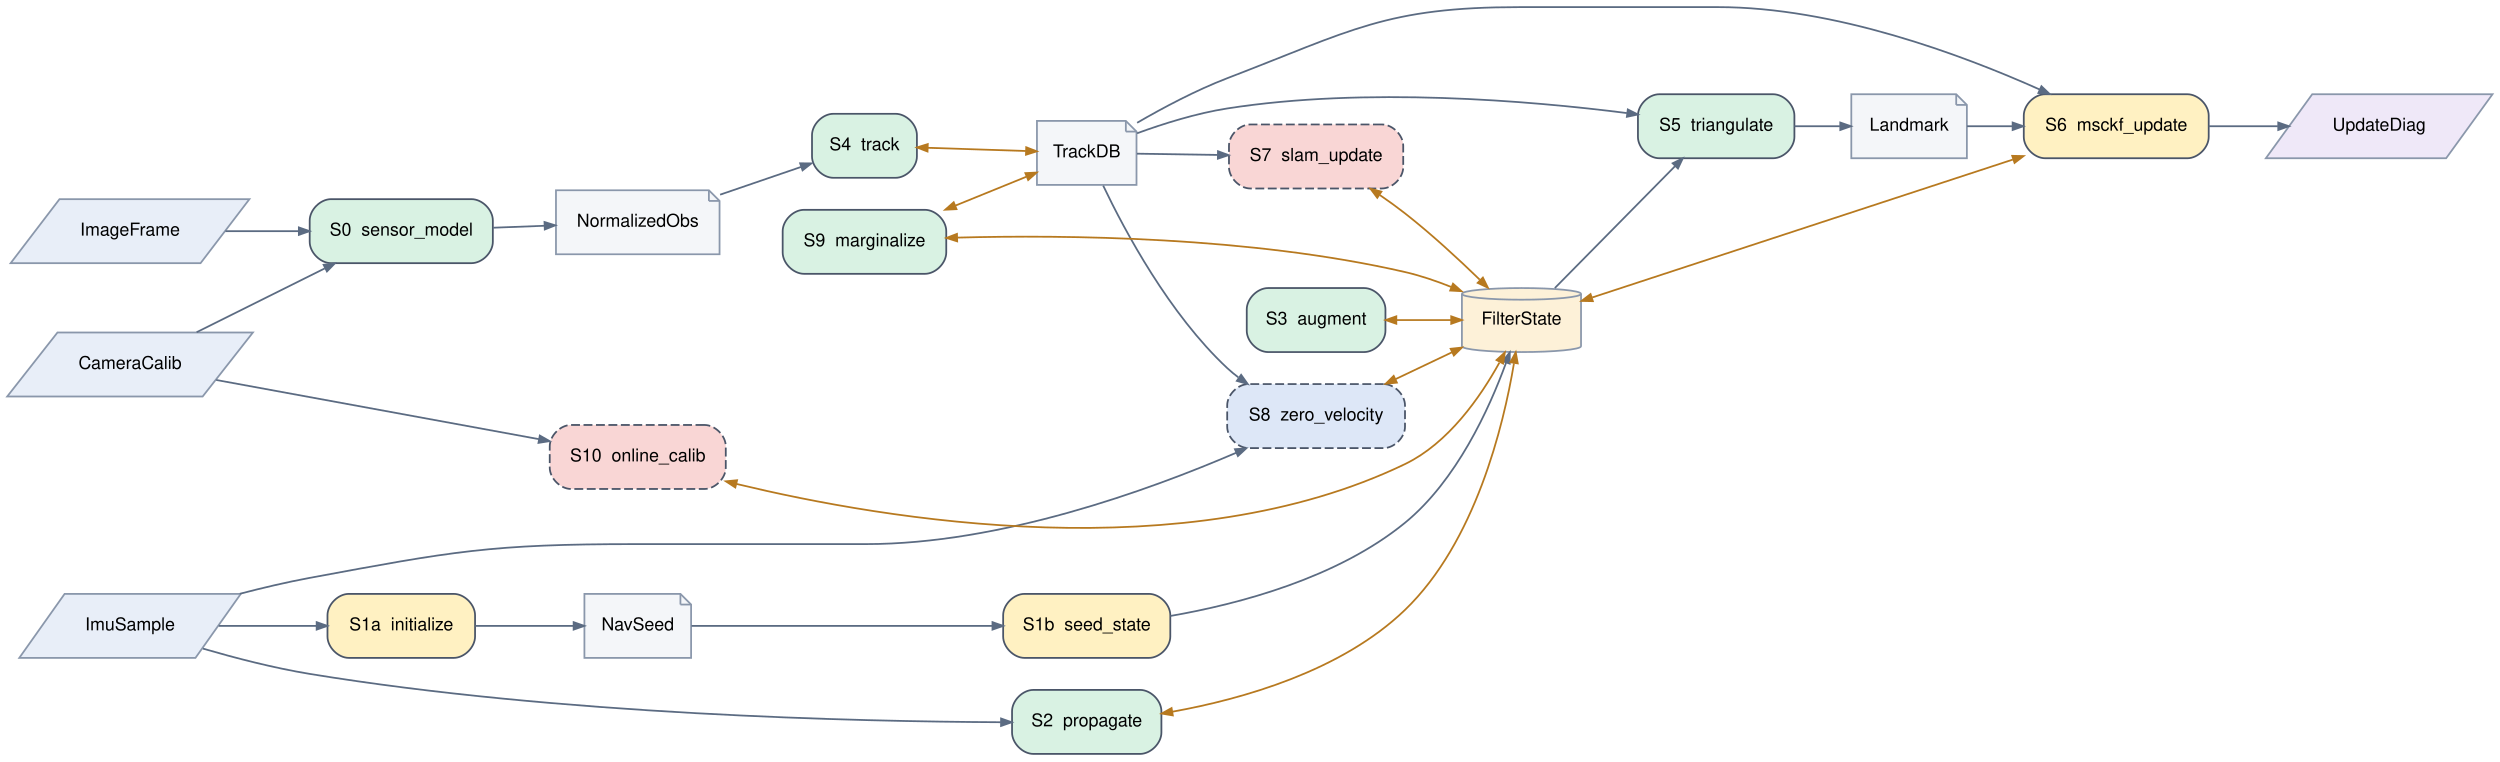
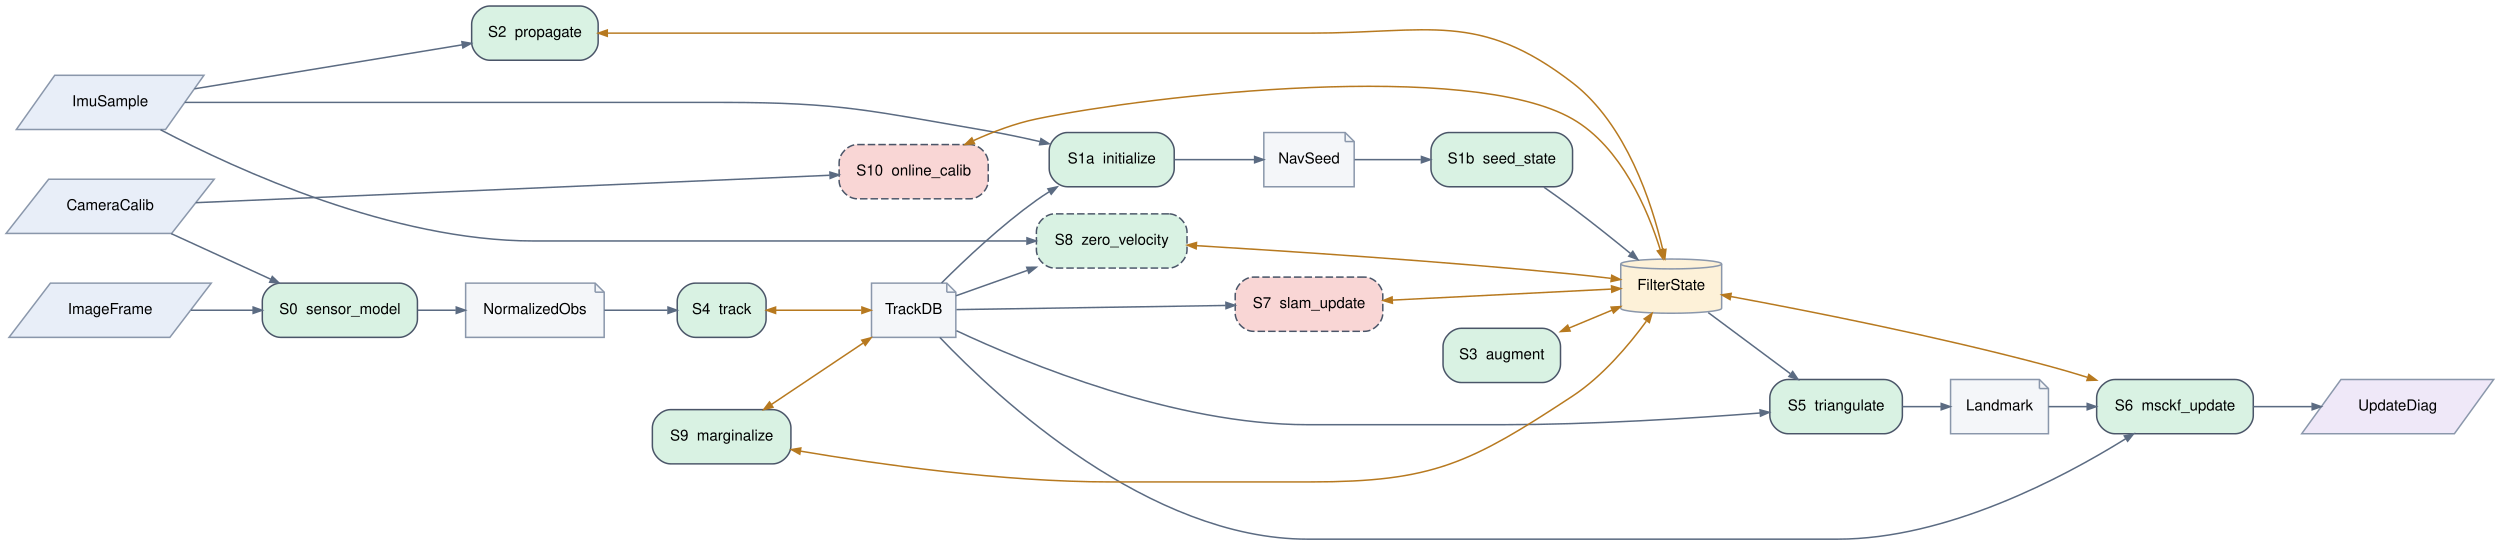
- <svg xmlns="http://www.w3.org/2000/svg" width="1406pt" height="428pt" viewBox="0.00 0.00 1405.83 428.00">
-   <g id="graph0" class="graph" transform="scale(1 1) rotate(0) translate(4 424)">
+ <svg xmlns="http://www.w3.org/2000/svg" width="1660pt" height="362pt" viewBox="0.00 0.00 1659.83 362.00">
+   <g id="graph0" class="graph" transform="scale(1 1) rotate(0) translate(4 358)">
    <g id="node1" class="node">
-       <polygon fill="#e8eef8" stroke="#8a97ab" points="131.33,-90 32.25,-90 6.76,-54 105.84,-54 131.33,-90" />
-       <text text-anchor="middle" x="69.05" y="-69.5" font-family="Helvetica,sans-Serif" font-size="10.00">ImuSample</text>
+       <polygon fill="#e8eef8" stroke="#8a97ab" points="131.33,-308 32.25,-308 6.76,-272 105.84,-272 131.33,-308" />
+       <text text-anchor="middle" x="69.05" y="-287.5" font-family="Helvetica,sans-Serif" font-size="10.00">ImuSample</text>
    </g>
    <g id="node12" class="node">
-       <path fill="#fff1c2" stroke="#4a5568" d="M251.09,-90C251.09,-90 192.09,-90 192.09,-90 186.09,-90 180.09,-84 180.09,-78 180.09,-78 180.09,-66 180.09,-66 180.09,-60 186.09,-54 192.09,-54 192.09,-54 251.09,-54 251.09,-54 257.09,-54 263.09,-60 263.09,-66 263.09,-66 263.09,-78 263.09,-78 263.09,-84 257.09,-90 251.09,-90" />
-       <text text-anchor="middle" x="221.59" y="-69.5" font-family="Helvetica,sans-Serif" font-size="10.00">S1a  initialize</text>
+       <path fill="#d9f2e3" stroke="#4a5568" d="M763.59,-270C763.59,-270 704.59,-270 704.59,-270 698.59,-270 692.59,-264 692.59,-258 692.59,-258 692.59,-246 692.59,-246 692.59,-240 698.59,-234 704.59,-234 704.59,-234 763.59,-234 763.59,-234 769.59,-234 775.59,-240 775.59,-246 775.59,-246 775.59,-258 775.59,-258 775.59,-264 769.59,-270 763.59,-270" />
+       <text text-anchor="middle" x="734.09" y="-249.5" font-family="Helvetica,sans-Serif" font-size="10.00">S1a  initialize</text>
    </g>
    <g id="edge6" class="edge">
-       <path fill="none" stroke="#5b6b82" d="M118.93,-72C136.51,-72 156.3,-72 173.71,-72" />
-       <polygon fill="#5b6b82" stroke="#5b6b82" points="174.01,-74.1 180.01,-72 174.01,-69.9 174.01,-74.1" />
+       <path fill="none" stroke="#5b6b82" d="M118.62,-290C174.46,-290 268.9,-290 350.09,-290 350.09,-290 350.09,-290 476.09,-290 554.77,-290 574.54,-284.23 652.09,-271 663.27,-269.09 675.2,-266.57 686.38,-263.99" />
+       <polygon fill="#5b6b82" stroke="#5b6b82" points="687.14,-265.97 692.5,-262.55 686.18,-261.88 687.14,-265.97" />
    </g>
    <g id="node14" class="node">
-       <path fill="#d9f2e3" stroke="#4a5568" d="M637.09,-36C637.09,-36 577.09,-36 577.09,-36 571.09,-36 565.09,-30 565.09,-24 565.09,-24 565.09,-12 565.09,-12 565.09,-6 571.09,0 577.09,0 577.09,0 637.09,0 637.09,0 643.09,0 649.09,-6 649.09,-12 649.09,-12 649.09,-24 649.09,-24 649.09,-30 643.09,-36 637.09,-36" />
-       <text text-anchor="middle" x="607.09" y="-15.5" font-family="Helvetica,sans-Serif" font-size="10.00">S2  propagate</text>
+       <path fill="#d9f2e3" stroke="#4a5568" d="M381.09,-354C381.09,-354 321.09,-354 321.09,-354 315.09,-354 309.09,-348 309.09,-342 309.09,-342 309.09,-330 309.09,-330 309.09,-324 315.09,-318 321.09,-318 321.09,-318 381.09,-318 381.09,-318 387.09,-318 393.09,-324 393.09,-330 393.09,-330 393.09,-342 393.09,-342 393.09,-348 387.09,-354 381.09,-354" />
+       <text text-anchor="middle" x="351.09" y="-333.5" font-family="Helvetica,sans-Serif" font-size="10.00">S2  propagate</text>
+     </g>
+     <g id="edge12" class="edge">
+       <path fill="none" stroke="#5b6b82" d="M125.04,-299.03C176.83,-307.54 253.58,-320.15 302.72,-328.22" />
+       <polygon fill="#5b6b82" stroke="#5b6b82" points="302.61,-330.33 308.87,-329.23 303.29,-326.18 302.61,-330.33" />
+     </g>
+     <g id="node19" class="node">
+       <path fill="#d9f2e3" stroke="#4a5568" stroke-dasharray="5,2" d="M772.09,-216C772.09,-216 696.09,-216 696.09,-216 690.09,-216 684.09,-210 684.09,-204 684.09,-204 684.09,-192 684.09,-192 684.09,-186 690.09,-180 696.09,-180 696.09,-180 772.09,-180 772.09,-180 778.09,-180 784.09,-186 784.09,-192 784.09,-192 784.09,-204 784.09,-204 784.09,-210 778.09,-216 772.09,-216" />
+       <text text-anchor="middle" x="734.09" y="-195.5" font-family="Helvetica,sans-Serif" font-size="10.00">S8  zero_velocity</text>
+     </g>
+     <g id="edge24" class="edge">
+       <path fill="none" stroke="#5b6b82" d="M102.53,-271.82C153.58,-245.01 256.44,-198 350.09,-198 350.09,-198 350.09,-198 476.09,-198 545.55,-198 625.57,-198 677.62,-198" />
+       <polygon fill="#5b6b82" stroke="#5b6b82" points="677.83,-200.1 683.83,-198 677.83,-195.9 677.83,-200.1" />
+     </g>
+     <g id="node2" class="node">
+       <polygon fill="#e8eef8" stroke="#8a97ab" points="136.19,-170 29.38,-170 1.9,-134 108.71,-134 136.19,-170" />
+       <text text-anchor="middle" x="69.05" y="-149.5" font-family="Helvetica,sans-Serif" font-size="10.00">ImageFrame</text>
+     </g>
+     <g id="node10" class="node">
+       <path fill="#d9f2e3" stroke="#4a5568" d="M261.09,-170C261.09,-170 182.09,-170 182.09,-170 176.09,-170 170.09,-164 170.09,-158 170.09,-158 170.09,-146 170.09,-146 170.09,-140 176.09,-134 182.09,-134 182.09,-134 261.09,-134 261.09,-134 267.09,-134 273.09,-140 273.09,-146 273.09,-146 273.09,-158 273.09,-158 273.09,-164 267.09,-170 261.09,-170" />
+       <text text-anchor="middle" x="221.59" y="-149.5" font-family="Helvetica,sans-Serif" font-size="10.00">S0  sensor_model</text>
+     </g>
+     <g id="edge1" class="edge">
+       <path fill="none" stroke="#5b6b82" d="M122.7,-152C136.01,-152 150.36,-152 163.86,-152" />
+       <polygon fill="#5b6b82" stroke="#5b6b82" points="164,-154.1 170,-152 164,-149.9 164,-154.1" />
+     </g>
+     <g id="node3" class="node">
+       <polygon fill="#e8eef8" stroke="#8a97ab" points="138.14,-239 28.23,-239 -0.05,-203 109.87,-203 138.14,-239" />
+       <text text-anchor="middle" x="69.05" y="-218.5" font-family="Helvetica,sans-Serif" font-size="10.00">CameraCalib</text>
+     </g>
+     <g id="edge2" class="edge">
+       <path fill="none" stroke="#5b6b82" d="M109.6,-202.87C129.91,-193.56 154.75,-182.18 175.77,-172.55" />
+       <polygon fill="#5b6b82" stroke="#5b6b82" points="176.72,-174.42 181.3,-170.01 174.97,-170.6 176.72,-174.42" />
+     </g>
+     <g id="node21" class="node">
+       <path fill="#f9d6d5" stroke="#4a5568" stroke-dasharray="5,2" d="M640.09,-262C640.09,-262 565.09,-262 565.09,-262 559.09,-262 553.09,-256 553.09,-250 553.09,-250 553.09,-238 553.09,-238 553.09,-232 559.09,-226 565.09,-226 565.09,-226 640.09,-226 640.09,-226 646.09,-226 652.09,-232 652.09,-238 652.09,-238 652.09,-250 652.09,-250 652.09,-256 646.09,-262 640.09,-262" />
+       <text text-anchor="middle" x="602.59" y="-241.5" font-family="Helvetica,sans-Serif" font-size="10.00">S10  online_calib</text>
+     </g>
+     <g id="edge29" class="edge">
+       <path fill="none" stroke="#5b6b82" d="M125.93,-223.42C228.4,-227.85 445.18,-237.23 546.82,-241.63" />
+       <polygon fill="#5b6b82" stroke="#5b6b82" points="546.97,-243.74 553.05,-241.9 547.15,-239.54 546.97,-243.74" />
+     </g>
+     <g id="node4" class="node">
+       <polygon fill="#f4f6f9" stroke="#8a97ab" points="391.09,-170 305.09,-170 305.09,-134 397.09,-134 397.09,-164 391.09,-170" />
+       <polyline fill="none" stroke="#8a97ab" points="391.09,-170 391.09,-164 " />
+       <polyline fill="none" stroke="#8a97ab" points="397.09,-164 391.09,-164 " />
+       <text text-anchor="middle" x="351.09" y="-149.5" font-family="Helvetica,sans-Serif" font-size="10.00">NormalizedObs</text>
+     </g>
+     <g id="node11" class="node">
+       <path fill="#d9f2e3" stroke="#4a5568" d="M492.59,-170C492.59,-170 457.59,-170 457.59,-170 451.59,-170 445.59,-164 445.59,-158 445.59,-158 445.59,-146 445.59,-146 445.59,-140 451.59,-134 457.59,-134 457.59,-134 492.59,-134 492.59,-134 498.59,-134 504.59,-140 504.59,-146 504.59,-146 504.59,-158 504.59,-158 504.59,-164 498.59,-170 492.59,-170" />
+       <text text-anchor="middle" x="475.09" y="-149.5" font-family="Helvetica,sans-Serif" font-size="10.00">S4  track</text>
+     </g>
+     <g id="edge4" class="edge">
+       <path fill="none" stroke="#5b6b82" d="M397.18,-152C411.06,-152 426.13,-152 439.21,-152" />
+       <polygon fill="#5b6b82" stroke="#5b6b82" points="439.47,-154.1 445.47,-152 439.47,-149.9 439.47,-154.1" />
+     </g>
+     <g id="node5" class="node">
+       <polygon fill="#f4f6f9" stroke="#8a97ab" points="624.59,-170 574.59,-170 574.59,-134 630.59,-134 630.59,-164 624.59,-170" />
+       <polyline fill="none" stroke="#8a97ab" points="624.59,-170 624.59,-164 " />
+       <polyline fill="none" stroke="#8a97ab" points="630.59,-164 624.59,-164 " />
+       <text text-anchor="middle" x="602.59" y="-149.5" font-family="Helvetica,sans-Serif" font-size="10.00">TrackDB</text>
+     </g>
+     <g id="edge7" class="edge">
+       <path fill="none" stroke="#5b6b82" d="M621.1,-170.1C636.75,-185.72 660.76,-208.34 684.09,-225 686.81,-226.94 689.68,-228.85 692.62,-230.69" />
+       <polygon fill="#5b6b82" stroke="#5b6b82" points="691.73,-232.61 697.95,-233.94 693.92,-229.03 691.73,-232.61" />
+     </g>
+     <g id="node16" class="node">
+       <path fill="#d9f2e3" stroke="#4a5568" d="M1247.09,-106C1247.09,-106 1183.09,-106 1183.09,-106 1177.09,-106 1171.09,-100 1171.09,-94 1171.09,-94 1171.09,-82 1171.09,-82 1171.09,-76 1177.09,-70 1183.09,-70 1183.09,-70 1247.09,-70 1247.09,-70 1253.09,-70 1259.09,-76 1259.09,-82 1259.09,-82 1259.09,-94 1259.09,-94 1259.09,-100 1253.09,-106 1247.09,-106" />
+       <text text-anchor="middle" x="1215.09" y="-85.5" font-family="Helvetica,sans-Serif" font-size="10.00">S5  triangulate</text>
+     </g>
+     <g id="edge14" class="edge">
+       <path fill="none" stroke="#5b6b82" d="M630.97,-138.41C677.61,-116.55 776,-76 864.09,-76 864.09,-76 864.09,-76 994.09,-76 1052.73,-76 1120.03,-80.3 1164.59,-83.76" />
+       <polygon fill="#5b6b82" stroke="#5b6b82" points="1164.57,-85.86 1170.72,-84.24 1164.9,-81.67 1164.57,-85.86" />
+     </g>
+     <g id="node17" class="node">
+       <path fill="#d9f2e3" stroke="#4a5568" d="M1480.09,-106C1480.09,-106 1400.09,-106 1400.09,-106 1394.09,-106 1388.09,-100 1388.09,-94 1388.09,-94 1388.09,-82 1388.09,-82 1388.09,-76 1394.09,-70 1400.09,-70 1400.09,-70 1480.09,-70 1480.09,-70 1486.09,-70 1492.09,-76 1492.09,-82 1492.09,-82 1492.09,-94 1492.09,-94 1492.09,-100 1486.09,-106 1480.09,-106" />
+       <text text-anchor="middle" x="1440.09" y="-85.5" font-family="Helvetica,sans-Serif" font-size="10.00">S6  msckf_update</text>
+     </g>
+     <g id="edge18" class="edge">
+       <path fill="none" stroke="#5b6b82" d="M619.93,-133.97C658.28,-93.7 758.85,0 864.09,0 864.09,0 864.09,0 1216.09,0 1288.54,0 1365.56,-40.68 1407.44,-66.72" />
+       <polygon fill="#5b6b82" stroke="#5b6b82" points="1406.43,-68.56 1412.62,-69.98 1408.66,-65.01 1406.43,-68.56" />
+     </g>
+     <g id="edge25" class="edge">
+       <path fill="none" stroke="#5b6b82" d="M630.74,-161.64C644.48,-166.52 661.68,-172.63 678.03,-178.44" />
+       <polygon fill="#5b6b82" stroke="#5b6b82" points="677.65,-180.53 684.01,-180.56 679.06,-176.58 677.65,-180.53" />
+     </g>
+     <g id="node20" class="node">
+       <path fill="#f9d6d5" stroke="#4a5568" stroke-dasharray="5,2" d="M902.09,-174C902.09,-174 828.09,-174 828.09,-174 822.09,-174 816.09,-168 816.09,-162 816.09,-162 816.09,-150 816.09,-150 816.09,-144 822.09,-138 828.09,-138 828.09,-138 902.09,-138 902.09,-138 908.09,-138 914.09,-144 914.09,-150 914.09,-150 914.09,-162 914.09,-162 914.09,-168 908.09,-174 902.09,-174" />
+       <text text-anchor="middle" x="865.09" y="-153.5" font-family="Helvetica,sans-Serif" font-size="10.00">S7  slam_update</text>
+     </g>
+     <g id="edge27" class="edge">
+       <path fill="none" stroke="#5b6b82" d="M630.98,-152.42C673.24,-153.07 755.18,-154.33 809.77,-155.17" />
+       <polygon fill="#5b6b82" stroke="#5b6b82" points="809.92,-157.27 815.95,-155.26 809.99,-153.07 809.92,-157.27" />
+     </g>
+     <g id="node6" class="node">
+       <polygon fill="#f4f6f9" stroke="#8a97ab" points="889.09,-270 835.09,-270 835.09,-234 895.09,-234 895.09,-264 889.09,-270" />
+       <polyline fill="none" stroke="#8a97ab" points="889.09,-270 889.09,-264 " />
+       <polyline fill="none" stroke="#8a97ab" points="895.09,-264 889.09,-264 " />
+       <text text-anchor="middle" x="865.09" y="-249.5" font-family="Helvetica,sans-Serif" font-size="10.00">NavSeed</text>
+     </g>
+     <g id="node13" class="node">
+       <path fill="#d9f2e3" stroke="#4a5568" d="M1028.09,-270C1028.09,-270 958.09,-270 958.09,-270 952.09,-270 946.09,-264 946.09,-258 946.09,-258 946.09,-246 946.09,-246 946.09,-240 952.09,-234 958.09,-234 958.09,-234 1028.09,-234 1028.09,-234 1034.09,-234 1040.09,-240 1040.09,-246 1040.09,-246 1040.09,-258 1040.09,-258 1040.09,-264 1034.09,-270 1028.09,-270" />
+       <text text-anchor="middle" x="993.09" y="-249.5" font-family="Helvetica,sans-Serif" font-size="10.00">S1b  seed_state</text>
+     </g>
+     <g id="edge9" class="edge">
+       <path fill="none" stroke="#5b6b82" d="M895.32,-252C908.42,-252 924.29,-252 939.36,-252" />
+       <polygon fill="#5b6b82" stroke="#5b6b82" points="939.76,-254.1 945.76,-252 939.76,-249.9 939.76,-254.1" />
+     </g>
+     <g id="node7" class="node">
+       <path fill="#fdf1d8" stroke="#8a97ab" d="M1139.09,-182.73C1139.09,-184.53 1124.08,-186 1105.59,-186 1087.11,-186 1072.09,-184.53 1072.09,-182.73 1072.09,-182.73 1072.09,-153.27 1072.09,-153.27 1072.09,-151.47 1087.11,-150 1105.59,-150 1124.08,-150 1139.09,-151.47 1139.09,-153.27 1139.09,-153.27 1139.09,-182.73 1139.09,-182.73" />
+       <path fill="none" stroke="#8a97ab" d="M1139.09,-182.73C1139.09,-180.92 1124.08,-179.45 1105.59,-179.45 1087.11,-179.45 1072.09,-180.92 1072.09,-182.73" />
+       <text text-anchor="middle" x="1105.59" y="-165.5" font-family="Helvetica,sans-Serif" font-size="10.00">FilterState</text>
+     </g>
+     <g id="edge15" class="edge">
+       <path fill="none" stroke="#5b6b82" d="M1130.19,-150.44C1146.21,-138.52 1167.51,-122.67 1184.64,-109.92" />
+       <polygon fill="#5b6b82" stroke="#5b6b82" points="1186.25,-111.34 1189.81,-106.07 1183.75,-107.97 1186.25,-111.34" />
+     </g>
+     <g id="node8" class="node">
+       <polygon fill="#f4f6f9" stroke="#8a97ab" points="1350.09,-106 1291.09,-106 1291.09,-70 1356.09,-70 1356.09,-100 1350.09,-106" />
+       <polyline fill="none" stroke="#8a97ab" points="1350.09,-106 1350.09,-100 " />
+       <polyline fill="none" stroke="#8a97ab" points="1356.09,-100 1350.09,-100 " />
+       <text text-anchor="middle" x="1323.59" y="-85.5" font-family="Helvetica,sans-Serif" font-size="10.00">Landmark</text>
+     </g>
+     <g id="edge19" class="edge">
+       <path fill="none" stroke="#5b6b82" d="M1356.19,-88C1364.15,-88 1372.94,-88 1381.74,-88" />
+       <polygon fill="#5b6b82" stroke="#5b6b82" points="1381.82,-90.1 1387.82,-88 1381.82,-85.9 1381.82,-90.1" />
+     </g>
+     <g id="node9" class="node">
+       <polygon fill="#efe8f8" stroke="#8a97ab" points="1651.7,-106 1550.31,-106 1524.23,-70 1625.62,-70 1651.7,-106" />
+       <text text-anchor="middle" x="1587.96" y="-85.5" font-family="Helvetica,sans-Serif" font-size="10.00">UpdateDiag</text>
+     </g>
+     <g id="edge3" class="edge">
+       <path fill="none" stroke="#5b6b82" d="M273.35,-152C281.65,-152 290.26,-152 298.58,-152" />
+       <polygon fill="#5b6b82" stroke="#5b6b82" points="298.88,-154.1 304.88,-152 298.88,-149.9 298.88,-154.1" />
+     </g>
+     <g id="edge5" class="edge">
+       <path fill="none" stroke="#b7791f" d="M510.93,-152C528.73,-152 550.29,-152 567.92,-152" />
+       <polygon fill="#b7791f" stroke="#b7791f" points="510.89,-149.9 504.89,-152 510.89,-154.1 510.89,-149.9" />
+       <polygon fill="#b7791f" stroke="#b7791f" points="568.23,-154.1 574.23,-152 568.23,-149.9 568.23,-154.1" />
+     </g>
+     <g id="edge8" class="edge">
+       <path fill="none" stroke="#5b6b82" d="M775.91,-252C792.85,-252 812.33,-252 828.66,-252" />
+       <polygon fill="#5b6b82" stroke="#5b6b82" points="828.98,-254.1 834.98,-252 828.98,-249.9 828.98,-254.1" />
+     </g>
+     <g id="edge10" class="edge">
+       <path fill="none" stroke="#5b6b82" d="M1021.08,-233.7C1027.38,-229.3 1034.02,-224.55 1040.09,-220 1052.99,-210.34 1066.94,-199.18 1078.57,-189.68" />
+       <polygon fill="#5b6b82" stroke="#5b6b82" points="1080.09,-191.15 1083.39,-185.72 1077.42,-187.9 1080.09,-191.15" />
    </g>
    <g id="edge11" class="edge">
-       <path fill="none" stroke="#5b6b82" d="M110.05,-59.22C128.19,-53.94 150.03,-48.29 170.09,-45 310.13,-22.01 478.4,-18.2 558.81,-17.82" />
-       <polygon fill="#5b6b82" stroke="#5b6b82" points="558.92,-19.92 564.91,-17.8 558.9,-15.72 558.92,-19.92" />
-     </g>
-     <g id="node19" class="node">
-       <path fill="#dde7f7" stroke="#4a5568" stroke-dasharray="5,2" d="M774.09,-208C774.09,-208 698.09,-208 698.09,-208 692.09,-208 686.09,-202 686.09,-196 686.09,-196 686.09,-184 686.09,-184 686.09,-178 692.09,-172 698.09,-172 698.09,-172 774.09,-172 774.09,-172 780.09,-172 786.09,-178 786.09,-184 786.09,-184 786.09,-196 786.09,-196 786.09,-202 780.09,-208 774.09,-208" />
-       <text text-anchor="middle" x="736.09" y="-187.5" font-family="Helvetica,sans-Serif" font-size="10.00">S8  zero_velocity</text>
+       <path fill="none" stroke="#b7791f" d="M399.42,-336C449.6,-336 531.19,-336 601.59,-336 601.59,-336 601.59,-336 866.09,-336 944.81,-336 977.73,-351.03 1040.09,-303 1075.83,-275.48 1092.76,-223.18 1099.96,-192.38" />
+       <polygon fill="#b7791f" stroke="#b7791f" points="399.15,-333.9 393.15,-336 399.15,-338.1 399.15,-333.9" />
+       <polygon fill="#b7791f" stroke="#b7791f" points="1102.09,-192.46 1101.35,-186.15 1097.99,-191.55 1102.09,-192.46" />
+     </g>
+     <g id="node15" class="node">
+       <path fill="#d9f2e3" stroke="#4a5568" d="M1020.09,-140C1020.09,-140 966.09,-140 966.09,-140 960.09,-140 954.09,-134 954.09,-128 954.09,-128 954.09,-116 954.09,-116 954.09,-110 960.09,-104 966.09,-104 966.09,-104 1020.09,-104 1020.09,-104 1026.09,-104 1032.09,-110 1032.09,-116 1032.09,-116 1032.09,-128 1032.09,-128 1032.09,-134 1026.09,-140 1020.09,-140" />
+       <text text-anchor="middle" x="993.09" y="-119.5" font-family="Helvetica,sans-Serif" font-size="10.00">S3  augment</text>
+     </g>
+     <g id="edge13" class="edge">
+       <path fill="none" stroke="#b7791f" d="M1037.68,-140.14C1047.15,-144.09 1057.11,-148.23 1066.36,-152.08" />
+       <polygon fill="#b7791f" stroke="#b7791f" points="1038.47,-138.2 1032.12,-137.83 1036.85,-142.08 1038.47,-138.2" />
+       <polygon fill="#b7791f" stroke="#b7791f" points="1065.67,-154.07 1072.02,-154.44 1067.29,-150.19 1065.67,-154.07" />
+     </g>
+     <g id="edge16" class="edge">
+       <path fill="none" stroke="#5b6b82" d="M1259.11,-88C1267.57,-88 1276.39,-88 1284.68,-88" />
+       <polygon fill="#5b6b82" stroke="#5b6b82" points="1284.89,-90.1 1290.89,-88 1284.89,-85.9 1284.89,-90.1" />
+     </g>
+     <g id="edge17" class="edge">
+       <path fill="none" stroke="#b7791f" d="M1382.04,-107.43C1373.39,-110.12 1364.54,-112.74 1356.09,-115 1282.26,-134.79 1194.56,-151.99 1145.26,-161.09" />
+       <polygon fill="#b7791f" stroke="#b7791f" points="1382.89,-109.36 1387.99,-105.56 1381.63,-105.36 1382.89,-109.36" />
+       <polygon fill="#b7791f" stroke="#b7791f" points="1144.67,-159.07 1139.15,-162.22 1145.43,-163.2 1144.67,-159.07" />
+     </g>
+     <g id="edge20" class="edge">
+       <path fill="none" stroke="#5b6b82" d="M1492.11,-88C1504.68,-88 1518.2,-88 1530.99,-88" />
+       <polygon fill="#5b6b82" stroke="#5b6b82" points="1531.2,-90.1 1537.2,-88 1531.2,-85.9 1531.2,-90.1" />
+     </g>
+     <g id="node18" class="node">
+       <path fill="#d9f2e3" stroke="#4a5568" d="M509.09,-86C509.09,-86 441.09,-86 441.09,-86 435.09,-86 429.09,-80 429.09,-74 429.09,-74 429.09,-62 429.09,-62 429.09,-56 435.09,-50 441.09,-50 441.09,-50 509.09,-50 509.09,-50 515.09,-50 521.09,-56 521.09,-62 521.09,-62 521.09,-74 521.09,-74 521.09,-80 515.09,-86 509.09,-86" />
+       <text text-anchor="middle" x="475.09" y="-65.5" font-family="Helvetica,sans-Serif" font-size="10.00">S9  marginalize</text>
+     </g>
+     <g id="edge22" class="edge">
+       <path fill="none" stroke="#b7791f" d="M508.09,-89.41C526.79,-101.93 550.33,-117.69 569.12,-130.26" />
+       <polygon fill="#b7791f" stroke="#b7791f" points="509.17,-87.61 503.02,-86.02 506.84,-91.1 509.17,-87.61" />
+       <polygon fill="#b7791f" stroke="#b7791f" points="568.13,-132.13 574.28,-133.72 570.47,-128.64 568.13,-132.13" />
+     </g>
+     <g id="edge21" class="edge">
+       <path fill="none" stroke="#b7791f" d="M527.56,-58.43C579.3,-49.65 661.44,-38 733.09,-38 733.09,-38 733.09,-38 866.09,-38 947.47,-38 972.11,-50.28 1040.09,-95 1059.9,-108.03 1077.35,-128.67 1089.09,-144.69" />
+       <polygon fill="#b7791f" stroke="#b7791f" points="526.96,-56.4 521.4,-59.48 527.67,-60.54 526.96,-56.4" />
+       <polygon fill="#b7791f" stroke="#b7791f" points="1087.64,-146.27 1092.85,-149.92 1091.06,-143.82 1087.64,-146.27" />
    </g>
    <g id="edge23" class="edge">
-       <path fill="none" stroke="#5b6b82" d="M130.8,-90.06C143.69,-93.42 157.27,-96.62 170.09,-99 250.71,-113.95 271.6,-118 353.59,-118 353.59,-118 353.59,-118 483.09,-118 558.45,-118 641.78,-148.13 691.22,-169.41" />
-       <polygon fill="#5b6b82" stroke="#5b6b82" points="690.44,-171.37 696.78,-171.83 692.12,-167.51 690.44,-171.37" />
-     </g>
-     <g id="node2" class="node">
-       <polygon fill="#e8eef8" stroke="#8a97ab" points="136.19,-312 29.38,-312 1.9,-276 108.71,-276 136.19,-312" />
-       <text text-anchor="middle" x="69.05" y="-291.5" font-family="Helvetica,sans-Serif" font-size="10.00">ImageFrame</text>
-     </g>
-     <g id="node10" class="node">
-       <path fill="#d9f2e3" stroke="#4a5568" d="M261.09,-312C261.09,-312 182.09,-312 182.09,-312 176.09,-312 170.09,-306 170.09,-300 170.09,-300 170.09,-288 170.09,-288 170.09,-282 176.09,-276 182.09,-276 182.09,-276 261.09,-276 261.09,-276 267.09,-276 273.09,-282 273.09,-288 273.09,-288 273.09,-300 273.09,-300 273.09,-306 267.09,-312 261.09,-312" />
-       <text text-anchor="middle" x="221.59" y="-291.5" font-family="Helvetica,sans-Serif" font-size="10.00">S0  sensor_model</text>
-     </g>
-     <g id="edge1" class="edge">
-       <path fill="none" stroke="#5b6b82" d="M122.7,-294C136.01,-294 150.36,-294 163.86,-294" />
-       <polygon fill="#5b6b82" stroke="#5b6b82" points="164,-296.1 170,-294 164,-291.9 164,-296.1" />
-     </g>
-     <g id="node3" class="node">
-       <polygon fill="#e8eef8" stroke="#8a97ab" points="138.14,-237 28.23,-237 -0.05,-201 109.87,-201 138.14,-237" />
-       <text text-anchor="middle" x="69.05" y="-216.5" font-family="Helvetica,sans-Serif" font-size="10.00">CameraCalib</text>
-     </g>
-     <g id="edge2" class="edge">
-       <path fill="none" stroke="#5b6b82" d="M106.49,-237.16C128.23,-247.99 155.92,-261.78 178.58,-273.07" />
-       <polygon fill="#5b6b82" stroke="#5b6b82" points="177.92,-275.09 184.23,-275.88 179.79,-271.33 177.92,-275.09" />
-     </g>
-     <g id="node21" class="node">
-       <path fill="#f9d6d5" stroke="#4a5568" stroke-dasharray="5,2" d="M392.09,-185C392.09,-185 317.09,-185 317.09,-185 311.09,-185 305.09,-179 305.09,-173 305.09,-173 305.09,-161 305.09,-161 305.09,-155 311.09,-149 317.09,-149 317.09,-149 392.09,-149 392.09,-149 398.09,-149 404.09,-155 404.09,-161 404.09,-161 404.09,-173 404.09,-173 404.09,-179 398.09,-185 392.09,-185" />
-       <text text-anchor="middle" x="354.59" y="-164.5" font-family="Helvetica,sans-Serif" font-size="10.00">S10  online_calib</text>
+       <path fill="none" stroke="#b7791f" d="M790.45,-194.87C851.61,-191.2 953,-184.54 1040.09,-176 1048.33,-175.19 1057.13,-174.19 1065.51,-173.17" />
+       <polygon fill="#b7791f" stroke="#b7791f" points="790.15,-192.78 784.29,-195.23 790.4,-196.97 790.15,-192.78" />
+       <polygon fill="#b7791f" stroke="#b7791f" points="1066.12,-175.22 1071.82,-172.4 1065.61,-171.05 1066.12,-175.22" />
+     </g>
+     <g id="edge26" class="edge">
+       <path fill="none" stroke="#b7791f" d="M920.54,-158.74C964.91,-160.97 1026.48,-164.07 1065.93,-166.05" />
+       <polygon fill="#b7791f" stroke="#b7791f" points="920.46,-156.63 914.36,-158.43 920.25,-160.83 920.46,-156.63" />
+       <polygon fill="#b7791f" stroke="#b7791f" points="1065.97,-168.16 1072.07,-166.36 1066.18,-163.96 1065.97,-168.16" />
    </g>
    <g id="edge28" class="edge">
-       <path fill="none" stroke="#5b6b82" d="M117.51,-210.3C167.6,-201.11 246.45,-186.65 299.07,-177" />
-       <polygon fill="#5b6b82" stroke="#5b6b82" points="299.51,-179.05 305.03,-175.91 298.75,-174.92 299.51,-179.05" />
-     </g>
-     <g id="node4" class="node">
-       <polygon fill="#f4f6f9" stroke="#8a97ab" points="394.59,-317 308.59,-317 308.59,-281 400.59,-281 400.59,-311 394.59,-317" />
-       <polyline fill="none" stroke="#8a97ab" points="394.59,-317 394.59,-311 " />
-       <polyline fill="none" stroke="#8a97ab" points="400.59,-311 394.59,-311 " />
-       <text text-anchor="middle" x="354.59" y="-296.5" font-family="Helvetica,sans-Serif" font-size="10.00">NormalizedObs</text>
-     </g>
-     <g id="node11" class="node">
-       <path fill="#d9f2e3" stroke="#4a5568" d="M499.59,-360C499.59,-360 464.59,-360 464.59,-360 458.59,-360 452.59,-354 452.59,-348 452.59,-348 452.59,-336 452.59,-336 452.59,-330 458.59,-324 464.59,-324 464.59,-324 499.59,-324 499.59,-324 505.59,-324 511.59,-330 511.59,-336 511.59,-336 511.59,-348 511.59,-348 511.59,-354 505.59,-360 499.59,-360" />
-       <text text-anchor="middle" x="482.09" y="-339.5" font-family="Helvetica,sans-Serif" font-size="10.00">S4  track</text>
-     </g>
-     <g id="edge4" class="edge">
-       <path fill="none" stroke="#5b6b82" d="M400.9,-314.52C415.89,-319.66 432.33,-325.29 446.39,-330.11" />
-       <polygon fill="#5b6b82" stroke="#5b6b82" points="445.91,-332.16 452.26,-332.12 447.27,-328.19 445.91,-332.16" />
-     </g>
-     <g id="node5" class="node">
-       <polygon fill="#f4f6f9" stroke="#8a97ab" points="629.09,-356 579.09,-356 579.09,-320 635.09,-320 635.09,-350 629.09,-356" />
-       <polyline fill="none" stroke="#8a97ab" points="629.09,-356 629.09,-350 " />
-       <polyline fill="none" stroke="#8a97ab" points="635.09,-350 629.09,-350 " />
-       <text text-anchor="middle" x="607.09" y="-335.5" font-family="Helvetica,sans-Serif" font-size="10.00">TrackDB</text>
-     </g>
-     <g id="node16" class="node">
-       <path fill="#d9f2e3" stroke="#4a5568" d="M993.09,-371C993.09,-371 929.09,-371 929.09,-371 923.09,-371 917.09,-365 917.09,-359 917.09,-359 917.09,-347 917.09,-347 917.09,-341 923.09,-335 929.09,-335 929.09,-335 993.09,-335 993.09,-335 999.09,-335 1005.09,-341 1005.09,-347 1005.09,-347 1005.09,-359 1005.09,-359 1005.09,-365 999.09,-371 993.09,-371" />
-       <text text-anchor="middle" x="961.09" y="-350.5" font-family="Helvetica,sans-Serif" font-size="10.00">S5  triangulate</text>
-     </g>
-     <g id="edge13" class="edge">
-       <path fill="none" stroke="#5b6b82" d="M635.39,-349.04C650.13,-354.42 668.81,-360.3 686.09,-363 763.98,-375.18 855.77,-367.41 910.88,-360.41" />
-       <polygon fill="#5b6b82" stroke="#5b6b82" points="911.4,-362.46 917.08,-359.61 910.86,-358.3 911.4,-362.46" />
-     </g>
-     <g id="node17" class="node">
-       <path fill="#fff1c2" stroke="#4a5568" d="M1226.09,-371C1226.09,-371 1146.09,-371 1146.09,-371 1140.09,-371 1134.09,-365 1134.09,-359 1134.09,-359 1134.09,-347 1134.09,-347 1134.09,-341 1140.09,-335 1146.09,-335 1146.09,-335 1226.09,-335 1226.09,-335 1232.09,-335 1238.09,-341 1238.09,-347 1238.09,-347 1238.09,-359 1238.09,-359 1238.09,-365 1232.09,-371 1226.09,-371" />
-       <text text-anchor="middle" x="1186.09" y="-350.5" font-family="Helvetica,sans-Serif" font-size="10.00">S6  msckf_update</text>
-     </g>
-     <g id="edge17" class="edge">
-       <path fill="none" stroke="#5b6b82" d="M635.43,-354.95C650.04,-363.43 668.58,-373.28 686.09,-380 756.35,-406.94 775.35,-420 850.59,-420 850.59,-420 850.59,-420 962.09,-420 1027.42,-420 1099.12,-393.31 1143.13,-373.62" />
-       <polygon fill="#5b6b82" stroke="#5b6b82" points="1144.02,-375.52 1148.62,-371.13 1142.29,-371.69 1144.02,-375.52" />
-     </g>
-     <g id="edge24" class="edge">
-       <path fill="none" stroke="#5b6b82" d="M616.35,-319.6C628.57,-294 653.57,-247.35 686.09,-217 688.05,-215.17 690.16,-213.43 692.35,-211.77" />
-       <polygon fill="#5b6b82" stroke="#5b6b82" points="693.93,-213.22 697.62,-208.04 691.51,-209.79 693.93,-213.22" />
-     </g>
-     <g id="node20" class="node">
-       <path fill="#f9d6d5" stroke="#4a5568" stroke-dasharray="5,2" d="M773.09,-354C773.09,-354 699.09,-354 699.09,-354 693.09,-354 687.09,-348 687.09,-342 687.09,-342 687.09,-330 687.09,-330 687.09,-324 693.09,-318 699.09,-318 699.09,-318 773.09,-318 773.09,-318 779.09,-318 785.09,-324 785.09,-330 785.09,-330 785.09,-342 785.09,-342 785.09,-348 779.09,-354 773.09,-354" />
-       <text text-anchor="middle" x="736.09" y="-333.5" font-family="Helvetica,sans-Serif" font-size="10.00">S7  slam_update</text>
-     </g>
-     <g id="edge26" class="edge">
-       <path fill="none" stroke="#5b6b82" d="M635.34,-337.57C648.59,-337.36 665.02,-337.1 680.69,-336.86" />
-       <polygon fill="#5b6b82" stroke="#5b6b82" points="680.91,-338.95 686.88,-336.76 680.85,-334.75 680.91,-338.95" />
-     </g>
-     <g id="node6" class="node">
-       <polygon fill="#f4f6f9" stroke="#8a97ab" points="378.59,-90 324.59,-90 324.59,-54 384.59,-54 384.59,-84 378.59,-90" />
-       <polyline fill="none" stroke="#8a97ab" points="378.59,-90 378.59,-84 " />
-       <polyline fill="none" stroke="#8a97ab" points="384.59,-84 378.59,-84 " />
-       <text text-anchor="middle" x="354.59" y="-69.5" font-family="Helvetica,sans-Serif" font-size="10.00">NavSeed</text>
-     </g>
-     <g id="node13" class="node">
-       <path fill="#fff1c2" stroke="#4a5568" d="M642.09,-90C642.09,-90 572.09,-90 572.09,-90 566.09,-90 560.09,-84 560.09,-78 560.09,-78 560.09,-66 560.09,-66 560.09,-60 566.09,-54 572.09,-54 572.09,-54 642.09,-54 642.09,-54 648.09,-54 654.09,-60 654.09,-66 654.09,-66 654.09,-78 654.09,-78 654.09,-84 648.09,-90 642.09,-90" />
-       <text text-anchor="middle" x="607.09" y="-69.5" font-family="Helvetica,sans-Serif" font-size="10.00">S1b  seed_state</text>
-     </g>
-     <g id="edge8" class="edge">
-       <path fill="none" stroke="#5b6b82" d="M384.82,-72C426.24,-72 502.68,-72 553.96,-72" />
-       <polygon fill="#5b6b82" stroke="#5b6b82" points="554.09,-74.1 560.09,-72 554.09,-69.9 554.09,-74.1" />
-     </g>
-     <g id="node7" class="node">
-       <path fill="#fdf1d8" stroke="#8a97ab" d="M885.09,-258.73C885.09,-260.53 870.08,-262 851.59,-262 833.11,-262 818.09,-260.53 818.09,-258.73 818.09,-258.73 818.09,-229.27 818.09,-229.27 818.09,-227.47 833.11,-226 851.59,-226 870.08,-226 885.09,-227.47 885.09,-229.27 885.09,-229.27 885.09,-258.73 885.09,-258.73" />
-       <path fill="none" stroke="#8a97ab" d="M885.09,-258.73C885.09,-256.92 870.08,-255.45 851.59,-255.45 833.11,-255.45 818.09,-256.92 818.09,-258.73" />
-       <text text-anchor="middle" x="851.59" y="-241.5" font-family="Helvetica,sans-Serif" font-size="10.00">FilterState</text>
-     </g>
-     <g id="edge14" class="edge">
-       <path fill="none" stroke="#5b6b82" d="M870.35,-262C888.86,-280.78 917.93,-310.25 937.94,-330.54" />
-       <polygon fill="#5b6b82" stroke="#5b6b82" points="936.61,-332.18 942.32,-334.97 939.6,-329.23 936.61,-332.18" />
-     </g>
-     <g id="node8" class="node">
-       <polygon fill="#f4f6f9" stroke="#8a97ab" points="1096.09,-371 1037.09,-371 1037.09,-335 1102.09,-335 1102.09,-365 1096.09,-371" />
-       <polyline fill="none" stroke="#8a97ab" points="1096.09,-371 1096.09,-365 " />
-       <polyline fill="none" stroke="#8a97ab" points="1102.09,-365 1096.09,-365 " />
-       <text text-anchor="middle" x="1069.59" y="-350.5" font-family="Helvetica,sans-Serif" font-size="10.00">Landmark</text>
-     </g>
-     <g id="edge18" class="edge">
-       <path fill="none" stroke="#5b6b82" d="M1102.19,-353C1110.15,-353 1118.94,-353 1127.74,-353" />
-       <polygon fill="#5b6b82" stroke="#5b6b82" points="1127.82,-355.1 1133.82,-353 1127.82,-350.9 1127.82,-355.1" />
-     </g>
-     <g id="node9" class="node">
-       <polygon fill="#efe8f8" stroke="#8a97ab" points="1397.7,-371 1296.31,-371 1270.23,-335 1371.62,-335 1397.7,-371" />
-       <text text-anchor="middle" x="1333.96" y="-350.5" font-family="Helvetica,sans-Serif" font-size="10.00">UpdateDiag</text>
-     </g>
-     <g id="edge3" class="edge">
-       <path fill="none" stroke="#5b6b82" d="M273.24,-295.93C282.69,-296.29 292.58,-296.67 302.05,-297.03" />
-       <polygon fill="#5b6b82" stroke="#5b6b82" points="302.14,-299.14 308.21,-297.27 302.3,-294.94 302.14,-299.14" />
-     </g>
-     <g id="edge5" class="edge">
-       <path fill="none" stroke="#b7791f" d="M517.75,-340.87C535.02,-340.31 555.81,-339.64 572.88,-339.08" />
-       <polygon fill="#b7791f" stroke="#b7791f" points="517.55,-338.78 511.62,-341.07 517.69,-342.98 517.55,-338.78" />
-       <polygon fill="#b7791f" stroke="#b7791f" points="573.06,-341.18 578.99,-338.88 572.92,-336.98 573.06,-341.18" />
-     </g>
-     <g id="edge7" class="edge">
-       <path fill="none" stroke="#5b6b82" d="M263.33,-72C280.99,-72 301.46,-72 318.44,-72" />
-       <polygon fill="#5b6b82" stroke="#5b6b82" points="318.53,-74.1 324.53,-72 318.53,-69.9 318.53,-74.1" />
-     </g>
-     <g id="edge9" class="edge">
-       <path fill="none" stroke="#5b6b82" d="M654.19,-77.59C693,-84.34 748.1,-98.93 786.09,-130 815.1,-153.72 833.49,-194.14 842.91,-219.93" />
-       <polygon fill="#5b6b82" stroke="#5b6b82" points="841.02,-220.88 845.01,-225.84 844.98,-219.48 841.02,-220.88" />
-     </g>
-     <g id="edge10" class="edge">
-       <path fill="none" stroke="#b7791f" d="M655.44,-23.77C694.99,-30.92 750.48,-46.66 786.09,-81 825.59,-119.08 841.45,-184.36 847.37,-219.65" />
-       <polygon fill="#b7791f" stroke="#b7791f" points="655.5,-21.65 649.23,-22.7 654.79,-25.79 655.5,-21.65" />
-       <polygon fill="#b7791f" stroke="#b7791f" points="845.35,-220.28 848.37,-225.88 849.49,-219.62 845.35,-220.28" />
-     </g>
-     <g id="node15" class="node">
-       <path fill="#d9f2e3" stroke="#4a5568" d="M763.09,-262C763.09,-262 709.09,-262 709.09,-262 703.09,-262 697.09,-256 697.09,-250 697.09,-250 697.09,-238 697.09,-238 697.09,-232 703.09,-226 709.09,-226 709.09,-226 763.09,-226 763.09,-226 769.09,-226 775.09,-232 775.09,-238 775.09,-238 775.09,-250 775.09,-250 775.09,-256 769.09,-262 763.09,-262" />
-       <text text-anchor="middle" x="736.09" y="-241.5" font-family="Helvetica,sans-Serif" font-size="10.00">S3  augment</text>
-     </g>
-     <g id="edge12" class="edge">
-       <path fill="none" stroke="#b7791f" d="M781.5,-244C791.6,-244 802.25,-244 812.08,-244" />
-       <polygon fill="#b7791f" stroke="#b7791f" points="781.2,-241.9 775.2,-244 781.2,-246.1 781.2,-241.9" />
-       <polygon fill="#b7791f" stroke="#b7791f" points="812.08,-246.1 818.08,-244 812.08,-241.9 812.08,-246.1" />
-     </g>
-     <g id="edge15" class="edge">
-       <path fill="none" stroke="#5b6b82" d="M1005.11,-353C1013.57,-353 1022.39,-353 1030.68,-353" />
-       <polygon fill="#5b6b82" stroke="#5b6b82" points="1030.89,-355.1 1036.89,-353 1030.89,-350.9 1030.89,-355.1" />
-     </g>
-     <g id="edge16" class="edge">
-       <path fill="none" stroke="#b7791f" d="M1127.95,-334.27C1060.37,-312.11 949.71,-275.83 891.38,-256.71" />
-       <polygon fill="#b7791f" stroke="#b7791f" points="1127.59,-336.36 1133.95,-336.23 1128.9,-332.37 1127.59,-336.36" />
-       <polygon fill="#b7791f" stroke="#b7791f" points="891.74,-254.62 885.39,-254.75 890.43,-258.61 891.74,-254.62" />
-     </g>
-     <g id="edge19" class="edge">
-       <path fill="none" stroke="#5b6b82" d="M1238.11,-353C1250.68,-353 1264.2,-353 1276.99,-353" />
-       <polygon fill="#5b6b82" stroke="#5b6b82" points="1277.2,-355.1 1283.2,-353 1277.2,-350.9 1277.2,-355.1" />
-     </g>
-     <g id="node18" class="node">
-       <path fill="#d9f2e3" stroke="#4a5568" d="M516.09,-306C516.09,-306 448.09,-306 448.09,-306 442.09,-306 436.09,-300 436.09,-294 436.09,-294 436.09,-282 436.09,-282 436.09,-276 442.09,-270 448.09,-270 448.09,-270 516.09,-270 516.09,-270 522.09,-270 528.09,-276 528.09,-282 528.09,-282 528.09,-294 528.09,-294 528.09,-300 522.09,-306 516.09,-306" />
-       <text text-anchor="middle" x="482.09" y="-285.5" font-family="Helvetica,sans-Serif" font-size="10.00">S9  marginalize</text>
-     </g>
-     <g id="edge21" class="edge">
-       <path fill="none" stroke="#b7791f" d="M533.21,-308.37C546.64,-313.83 560.83,-319.6 573.08,-324.58" />
-       <polygon fill="#b7791f" stroke="#b7791f" points="533.85,-306.37 527.5,-306.05 532.27,-310.26 533.85,-306.37" />
-       <polygon fill="#b7791f" stroke="#b7791f" points="572.58,-326.64 578.93,-326.96 574.16,-322.75 572.58,-326.64" />
-     </g>
-     <g id="edge20" class="edge">
-       <path fill="none" stroke="#b7791f" d="M534.28,-290.37C595.13,-291.98 699.35,-290.97 786.09,-271 794.75,-269.01 803.72,-265.95 812.12,-262.6" />
-       <polygon fill="#b7791f" stroke="#b7791f" points="534.23,-288.26 528.17,-290.19 534.11,-292.46 534.23,-288.26" />
-       <polygon fill="#b7791f" stroke="#b7791f" points="813.09,-264.47 817.84,-260.24 811.49,-260.59 813.09,-264.47" />
-     </g>
-     <g id="edge22" class="edge">
-       <path fill="none" stroke="#b7791f" d="M780.83,-210.81C791.28,-215.78 802.36,-221.05 812.53,-225.89" />
-       <polygon fill="#b7791f" stroke="#b7791f" points="781.52,-208.81 775.2,-208.13 779.72,-212.61 781.52,-208.81" />
-       <polygon fill="#b7791f" stroke="#b7791f" points="811.76,-227.85 818.08,-228.53 813.57,-224.06 811.76,-227.85" />
-     </g>
-     <g id="edge25" class="edge">
-       <path fill="none" stroke="#b7791f" d="M771.93,-314.31C776.78,-310.99 781.63,-307.49 786.09,-304 800.77,-292.52 816.08,-278.38 828.11,-266.71" />
-       <polygon fill="#b7791f" stroke="#b7791f" points="770.49,-312.75 766.68,-317.84 772.83,-316.23 770.49,-312.75" />
-       <polygon fill="#b7791f" stroke="#b7791f" points="829.89,-267.9 832.71,-262.2 826.95,-264.9 829.89,-267.9" />
-     </g>
-     <g id="edge27" class="edge">
-       <path fill="none" stroke="#b7791f" d="M410.1,-151.84C495.2,-131.28 662.65,-103.5 786.09,-163 810.46,-174.74 828.46,-200.66 839.16,-220.03" />
-       <polygon fill="#b7791f" stroke="#b7791f" points="409.45,-149.84 404.12,-153.31 410.45,-153.92 409.45,-149.84" />
-       <polygon fill="#b7791f" stroke="#b7791f" points="837.57,-221.51 842.25,-225.81 841.28,-219.53 837.57,-221.51" />
+       <path fill="none" stroke="#b7791f" d="M642.44,-264.71C655.33,-270.53 669.99,-276.07 684.09,-279 761.55,-295.11 971.53,-318.46 1040.09,-279 1072.42,-260.4 1090.05,-218.68 1098.38,-192.02" />
+       <polygon fill="#b7791f" stroke="#b7791f" points="642.98,-262.64 636.65,-262.02 641.21,-266.45 642.98,-262.64" />
+       <polygon fill="#b7791f" stroke="#b7791f" points="1100.4,-192.6 1100.11,-186.25 1096.37,-191.39 1100.4,-192.6" />
    </g>
  </g>
</svg>
